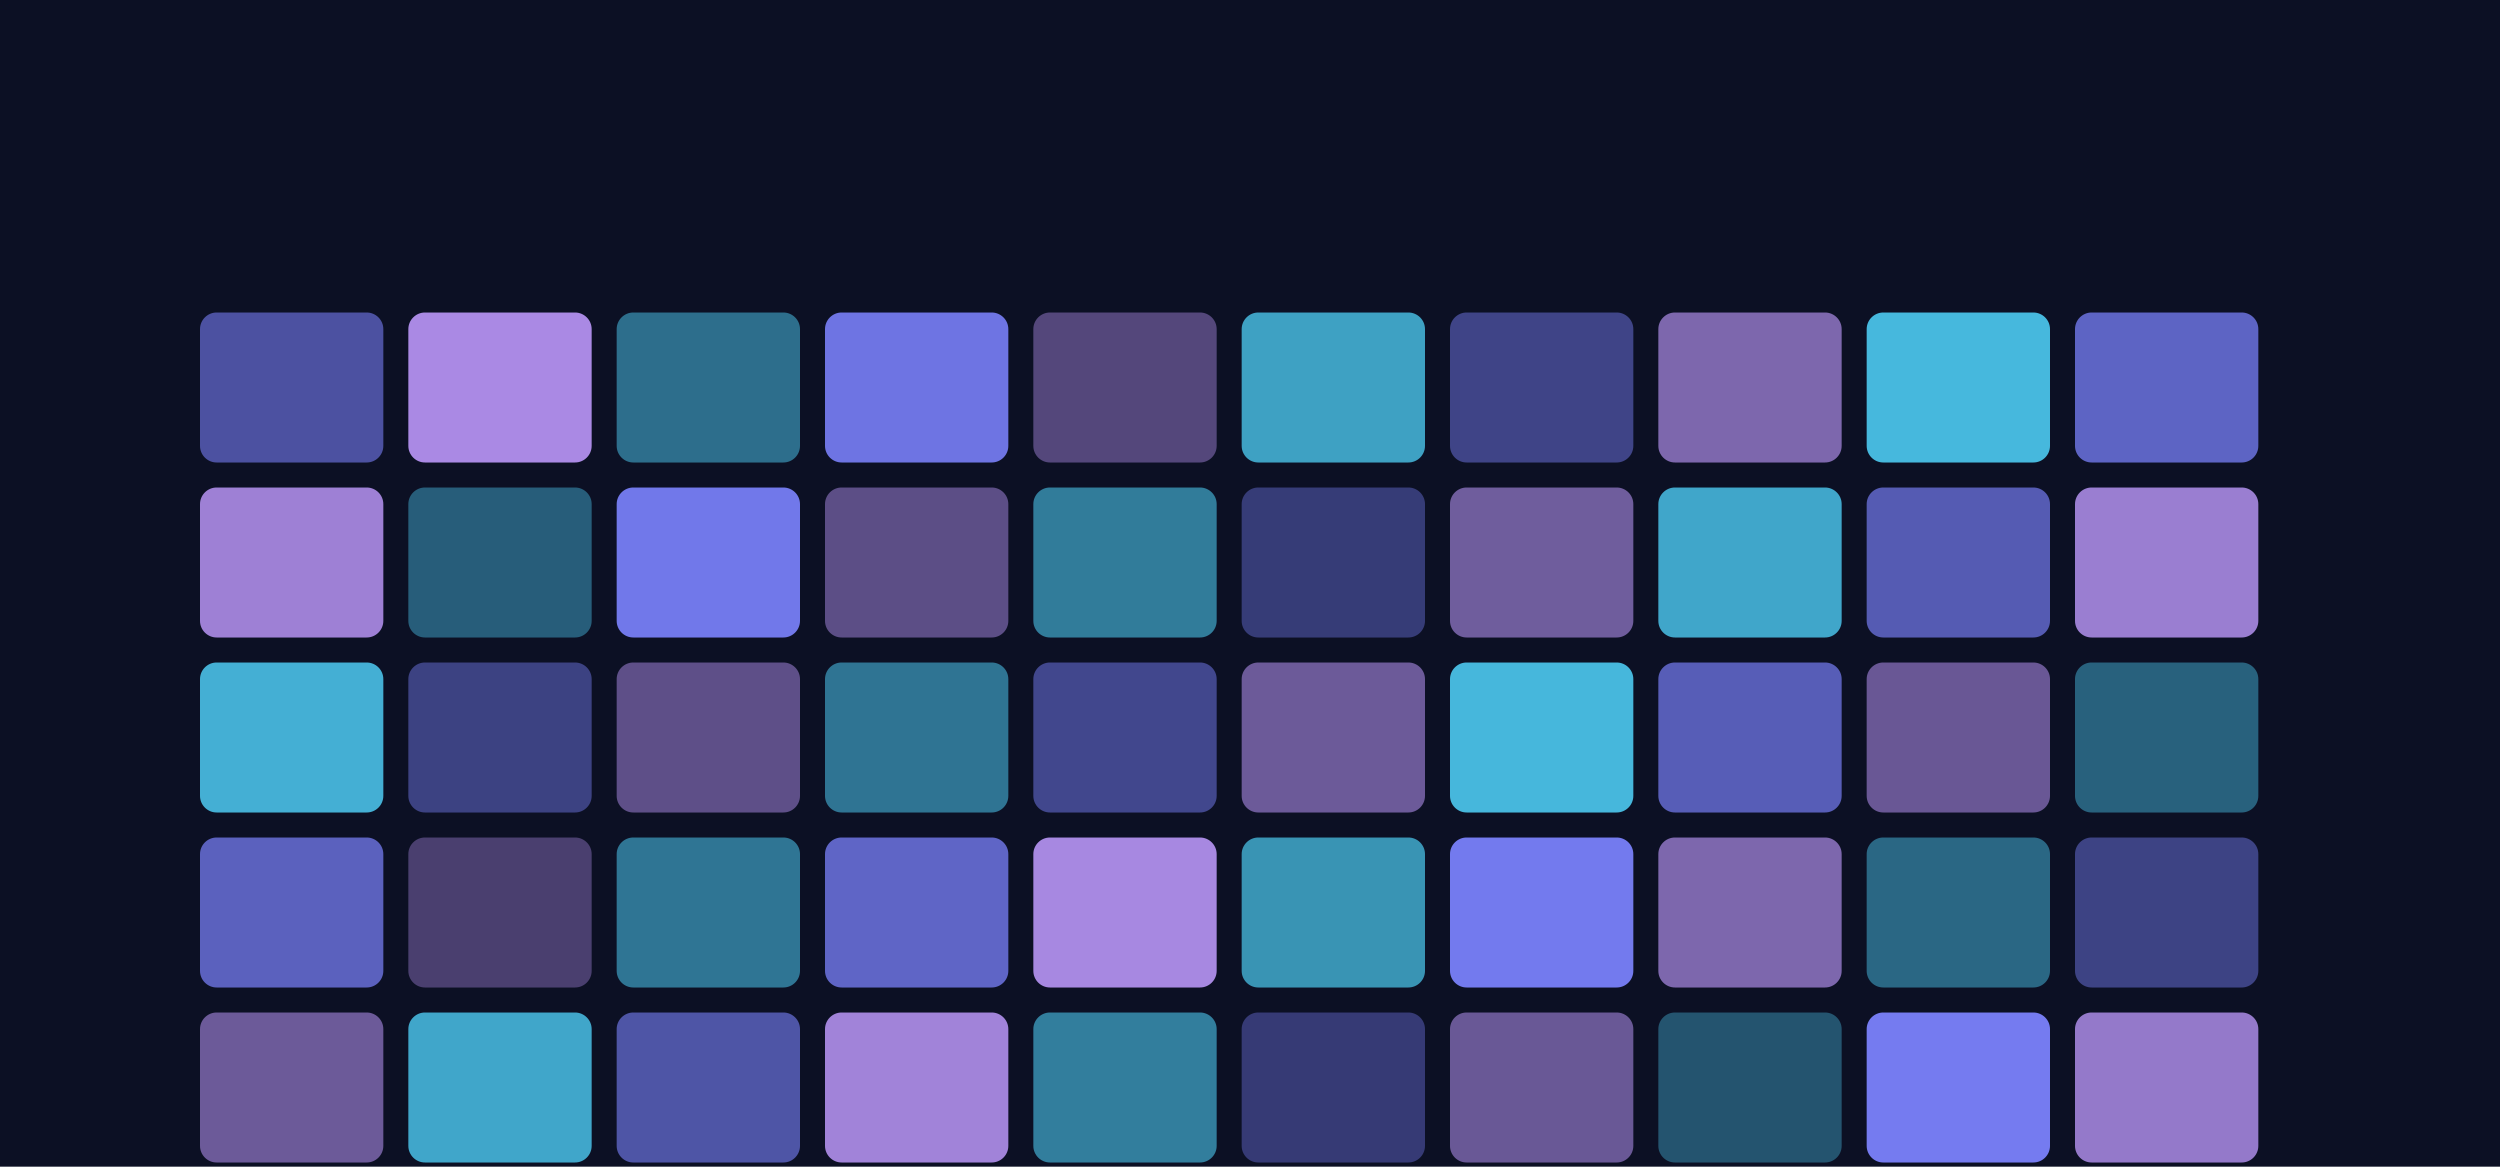
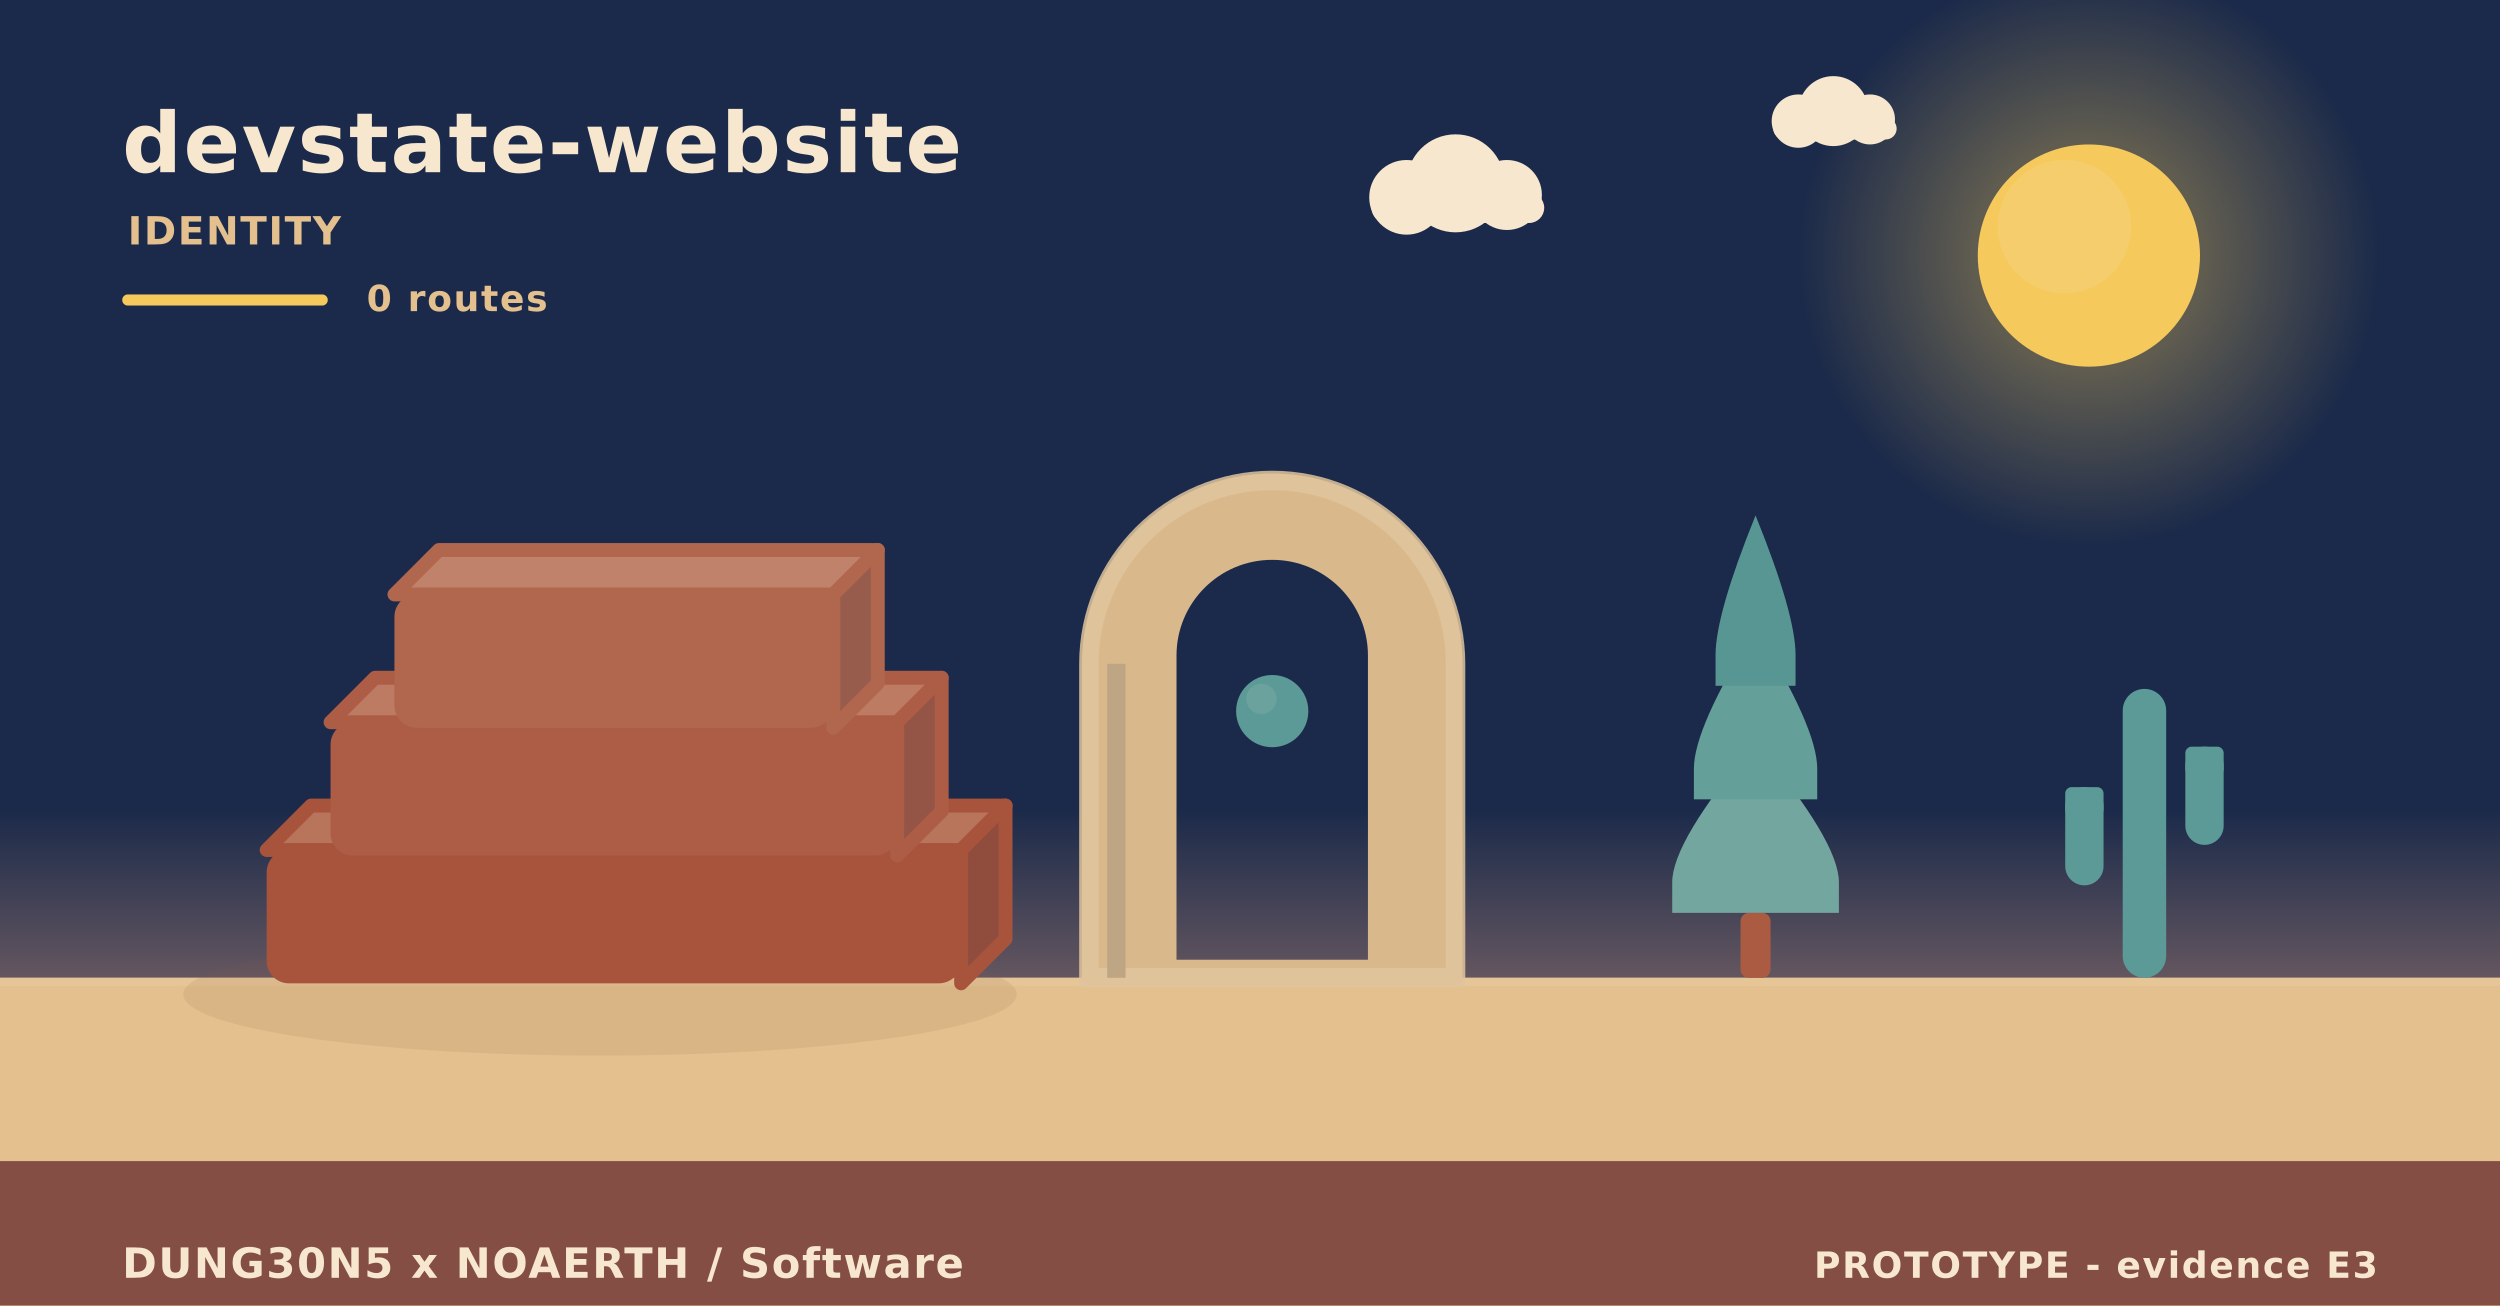
- <svg xmlns="http://www.w3.org/2000/svg" viewBox="0 0 1200 560" width="1200" height="560" role="img" aria-label="devstate-website hero">
-   <rect width="1200" height="560" fill="#0c1024" />
-   <defs>
-     <linearGradient id="gh" x1="0" y1="0" x2="1" y2="1">
-       <stop offset="0%" stop-color="#7c83ff" />
-       <stop offset="100%" stop-color="#b794f4" />
-     </linearGradient>
-   </defs>
-   <rect x="96.00" y="150.00" width="88.00" height="72.00" rx="8.00" fill="#7c83ff" opacity="0.57" />
-   <rect x="196.00" y="150.00" width="88.00" height="72.00" rx="8.00" fill="#b794f4" opacity="0.92" />
-   <rect x="296.00" y="150.00" width="88.00" height="72.00" rx="8.00" fill="#4cc9f0" opacity="0.51" />
-   <rect x="396.00" y="150.00" width="88.00" height="72.00" rx="8.00" fill="#7c83ff" opacity="0.87" />
-   <rect x="496.00" y="150.00" width="88.00" height="72.00" rx="8.00" fill="#b794f4" opacity="0.42" />
-   <rect x="596.00" y="150.00" width="88.00" height="72.00" rx="8.00" fill="#4cc9f0" opacity="0.78" />
-   <rect x="696.00" y="150.00" width="88.00" height="72.00" rx="8.00" fill="#7c83ff" opacity="0.45" />
-   <rect x="796.00" y="150.00" width="88.00" height="72.00" rx="8.00" fill="#b794f4" opacity="0.66" />
-   <rect x="896.00" y="150.00" width="88.00" height="72.00" rx="8.00" fill="#4cc9f0" opacity="0.91" />
-   <rect x="996.00" y="150.00" width="88.00" height="72.00" rx="8.00" fill="#7c83ff" opacity="0.73" />
-   <rect x="96.00" y="234.00" width="88.00" height="72.00" rx="8.00" fill="#b794f4" opacity="0.85" />
-   <rect x="196.00" y="234.00" width="88.00" height="72.00" rx="8.00" fill="#4cc9f0" opacity="0.42" />
-   <rect x="296.00" y="234.00" width="88.00" height="72.00" rx="8.00" fill="#7c83ff" opacity="0.90" />
-   <rect x="396.00" y="234.00" width="88.00" height="72.00" rx="8.00" fill="#b794f4" opacity="0.47" />
-   <rect x="496.00" y="234.00" width="88.00" height="72.00" rx="8.00" fill="#4cc9f0" opacity="0.58" />
-   <rect x="596.00" y="234.00" width="88.00" height="72.00" rx="8.00" fill="#7c83ff" opacity="0.38" />
-   <rect x="696.00" y="234.00" width="88.00" height="72.00" rx="8.00" fill="#b794f4" opacity="0.58" />
-   <rect x="796.00" y="234.00" width="88.00" height="72.00" rx="8.00" fill="#4cc9f0" opacity="0.81" />
-   <rect x="896.00" y="234.00" width="88.00" height="72.00" rx="8.00" fill="#7c83ff" opacity="0.65" />
-   <rect x="996.00" y="234.00" width="88.00" height="72.00" rx="8.00" fill="#b794f4" opacity="0.83" />
-   <rect x="96.00" y="318.00" width="88.00" height="72.00" rx="8.00" fill="#4cc9f0" opacity="0.86" />
-   <rect x="196.00" y="318.00" width="88.00" height="72.00" rx="8.00" fill="#7c83ff" opacity="0.43" />
-   <rect x="296.00" y="318.00" width="88.00" height="72.00" rx="8.00" fill="#b794f4" opacity="0.48" />
-   <rect x="396.00" y="318.00" width="88.00" height="72.00" rx="8.00" fill="#4cc9f0" opacity="0.54" />
-   <rect x="496.00" y="318.00" width="88.00" height="72.00" rx="8.00" fill="#7c83ff" opacity="0.48" />
-   <rect x="596.00" y="318.00" width="88.00" height="72.00" rx="8.00" fill="#b794f4" opacity="0.56" />
-   <rect x="696.00" y="318.00" width="88.00" height="72.00" rx="8.00" fill="#4cc9f0" opacity="0.90" />
-   <rect x="796.00" y="318.00" width="88.00" height="72.00" rx="8.00" fill="#7c83ff" opacity="0.67" />
-   <rect x="896.00" y="318.00" width="88.00" height="72.00" rx="8.00" fill="#b794f4" opacity="0.54" />
-   <rect x="996.00" y="318.00" width="88.00" height="72.00" rx="8.00" fill="#4cc9f0" opacity="0.44" />
-   <rect x="96.00" y="402.00" width="88.00" height="72.00" rx="8.00" fill="#7c83ff" opacity="0.70" />
-   <rect x="196.00" y="402.00" width="88.00" height="72.00" rx="8.00" fill="#b794f4" opacity="0.36" />
-   <rect x="296.00" y="402.00" width="88.00" height="72.00" rx="8.00" fill="#4cc9f0" opacity="0.55" />
-   <rect x="396.00" y="402.00" width="88.00" height="72.00" rx="8.00" fill="#7c83ff" opacity="0.74" />
-   <rect x="496.00" y="402.00" width="88.00" height="72.00" rx="8.00" fill="#b794f4" opacity="0.91" />
-   <rect x="596.00" y="402.00" width="88.00" height="72.00" rx="8.00" fill="#4cc9f0" opacity="0.71" />
-   <rect x="696.00" y="402.00" width="88.00" height="72.00" rx="8.00" fill="#7c83ff" opacity="0.92" />
-   <rect x="796.00" y="402.00" width="88.00" height="72.00" rx="8.00" fill="#b794f4" opacity="0.66" />
-   <rect x="896.00" y="402.00" width="88.00" height="72.00" rx="8.00" fill="#4cc9f0" opacity="0.47" />
-   <rect x="996.00" y="402.00" width="88.00" height="72.00" rx="8.00" fill="#7c83ff" opacity="0.44" />
-   <rect x="96.00" y="486.00" width="88.00" height="72.00" rx="8.00" fill="#b794f4" opacity="0.56" />
-   <rect x="196.00" y="486.00" width="88.00" height="72.00" rx="8.00" fill="#4cc9f0" opacity="0.81" />
-   <rect x="296.00" y="486.00" width="88.00" height="72.00" rx="8.00" fill="#7c83ff" opacity="0.59" />
-   <rect x="396.00" y="486.00" width="88.00" height="72.00" rx="8.00" fill="#b794f4" opacity="0.87" />
-   <rect x="496.00" y="486.00" width="88.00" height="72.00" rx="8.00" fill="#4cc9f0" opacity="0.59" />
-   <rect x="596.00" y="486.00" width="88.00" height="72.00" rx="8.00" fill="#7c83ff" opacity="0.37" />
-   <rect x="696.00" y="486.00" width="88.00" height="72.00" rx="8.00" fill="#b794f4" opacity="0.55" />
-   <rect x="796.00" y="486.00" width="88.00" height="72.00" rx="8.00" fill="#4cc9f0" opacity="0.37" />
-   <rect x="896.00" y="486.00" width="88.00" height="72.00" rx="8.00" fill="#7c83ff" opacity="0.93" />
-   <rect x="996.00" y="486.00" width="88.00" height="72.00" rx="8.00" fill="#b794f4" opacity="0.80" />
+ <svg xmlns="http://www.w3.org/2000/svg" width="900" height="470" viewBox="0 0 900 470" role="img" aria-label="devstate-website - identity">
+   <linearGradient id="skyh" x1="0" y1="0" x2="0" y2="1">
+     <stop offset="0" stop-color="#1b2a4a" />
+     <stop offset="0.62" stop-color="#1b2a4a" />
+     <stop offset="1" stop-color="#f3ad8a" />
+   </linearGradient>
+   <rect width="900" height="470" fill="url(#skyh)" />
+   <radialGradient id="sunh">
+     <stop offset="0.35" stop-color="#f5c95c" stop-opacity="0.34" />
+     <stop offset="1" stop-color="#f5c95c" stop-opacity="0" />
+   </radialGradient>
+   <circle cx="752" cy="92" r="104" fill="url(#sunh)" />
+   <circle cx="752" cy="92" r="40" fill="#f5c95c" />
+   <circle cx="743.2" cy="81.6" r="24" fill="#f5d27e" opacity="0.5" />
+   <g>
+     <circle cx="524" cy="66" r="17.64" fill="#f6e7ce" />
+     <circle cx="506.36" cy="71.04" r="13.44" fill="#f6e7ce" />
+     <circle cx="542.48" cy="70.2" r="12.6" fill="#f6e7ce" />
+     <rect x="493.76" y="69.36" width="62.16" height="10.92" rx="5.46" fill="#f6e7ce" />
+   </g>
+   <g>
+     <circle cx="660" cy="40" r="12.6" fill="#f6e7ce" />
+     <circle cx="647.4" cy="43.6" r="9.6" fill="#f6e7ce" />
+     <circle cx="673.2" cy="43" r="9" fill="#f6e7ce" />
+     <rect x="638.4" y="42.4" width="44.4" height="7.8" rx="3.9" fill="#f6e7ce" />
+   </g>
+   <rect x="0" y="352" width="900" height="118" fill="#e3c08d" />
+   <rect x="0" y="352" width="900" height="3" fill="#e6c596" />
+   <text x="44" y="62" font-family="Verdana,DejaVu Sans,sans-serif" font-size="30" font-weight="700" letter-spacing="0.6" fill="#f6e7ce" text-anchor="start">devstate-website</text>
+   <text x="46" y="88" font-family="Verdana,DejaVu Sans,sans-serif" font-size="14" font-weight="700" letter-spacing="0.6" fill="#e3c08d" text-anchor="start">IDENTITY</text>
+   <rect x="44" y="106" width="74" height="4" rx="2" fill="#f5c95c" />
+   <text x="132" y="112" font-family="Verdana,DejaVu Sans,sans-serif" font-size="13" font-weight="700" letter-spacing="0.6" fill="#e3c08d" text-anchor="start">0 routes</text>
+   <ellipse cx="216" cy="358" rx="150" ry="22" fill="rgba(138,90,68,0.11)" />
+   <path d="M96,306 L346,306 L362,290 L112,290 Z" fill="#b9745c" stroke="#a8543c" stroke-width="5" stroke-linejoin="round" />
+   <path d="M346,306 L362,290 L362,338 L346,354 Z" fill="#904d3e" stroke="#a8543c" stroke-width="5" stroke-linejoin="round" />
+   <rect x="96" y="306" width="250" height="48" rx="8" fill="#a8543c" />
+   <path d="M119,260 L323,260 L339,244 L135,244 Z" fill="#bd7b63" stroke="#ad5d45" stroke-width="5" stroke-linejoin="round" />
+   <path d="M323,260 L339,244 L339,292 L323,308 Z" fill="#945446" stroke="#ad5d45" stroke-width="5" stroke-linejoin="round" />
+   <rect x="119" y="260" width="204" height="48" rx="8" fill="#ad5d45" />
+   <path d="M142,214 L300,214 L316,198 L158,198 Z" fill="#c0826a" stroke="#b1664e" stroke-width="5" stroke-linejoin="round" />
+   <path d="M300,214 L316,198 L316,246 L300,262 Z" fill="#985c4d" stroke="#b1664e" stroke-width="5" stroke-linejoin="round" />
+   <rect x="142" y="214" width="158" height="48" rx="8" fill="#b1664e" />
+   <path d="M392,352 L392,238.96 A66,66 0 0 1 524,238.96 L524,352 Z M421.04,348 L421.04,236 A36.96,36.96 0 0 1 494.96,236 L494.96,348 Z" fill="#d9b98c" fill-rule="evenodd" stroke="#d9b98c" stroke-width="5" stroke-linejoin="round" />
+   <path d="M392,352 L392,238.96 A66,66 0 0 1 524,238.96 L524,352 Z" fill="none" stroke="#e0c49c" stroke-width="7" stroke-linecap="round" opacity="0.85" />
+   <rect x="398.6" y="238.96" width="6.6" height="113.04" fill="#bea583" />
+   <circle cx="458" cy="256" r="13" fill="#5b9a97" />
+   <circle cx="454.1" cy="251.58" r="5.46" fill="#7aa9a2" opacity="0.55" />
+   <rect x="626.6" y="328.64" width="10.8" height="23.36" rx="3" fill="#ac5b43" />
+   <path d="M632,267.32 Q602,302.89 602,317.6 Q602,328.64 602,328.64 L662,328.64 Q662,328.64 662,317.6 Q662,302.89 632,267.32 Z" fill="#74a6a0" />
+   <path d="M632,226.44 Q609.8,262.01 609.8,276.72 Q609.8,287.76 609.8,287.76 L654.2,287.76 Q654.2,287.76 654.2,276.72 Q654.2,262.01 632,226.44 Z" fill="#649f9a" />
+   <path d="M632,185.56 Q617.6,221.13 617.6,235.84 Q617.6,246.88 617.6,246.88 L646.4,246.88 Q646.4,246.88 646.4,235.84 Q646.4,221.13 632,185.56 Z" fill="#589694" />
+   <rect x="764.18" y="248" width="15.64" height="104" rx="7.82" fill="#5b9a97" />
+   <rect x="743.48" y="283.36" width="13.8" height="35.36" rx="6.9" fill="#5b9a97" />
+   <rect x="743.48" y="283.36" width="13.8" height="10.4" rx="2.3" fill="#5b9a97" />
+   <rect x="786.72" y="268.8" width="13.8" height="35.36" rx="6.9" fill="#5b9a97" />
+   <rect x="786.72" y="268.8" width="13.8" height="10.4" rx="2.3" fill="#5b9a97" />
+   <rect x="0" y="418" width="900" height="52" rx="0" fill="#7e4740" opacity="0.94" />
+   <text x="44" y="460" font-family="Verdana,DejaVu Sans,sans-serif" font-size="15" font-weight="700" letter-spacing="0.6" fill="#f6e7ce" text-anchor="start">DUNG30N5 x NOAERTH  /  Software</text>
+   <text x="856" y="460" font-family="Verdana,DejaVu Sans,sans-serif" font-size="13" font-weight="700" letter-spacing="0.6" fill="#f6e7ce" text-anchor="end">PROTOTYPE  -  evidence E3</text>
</svg>
